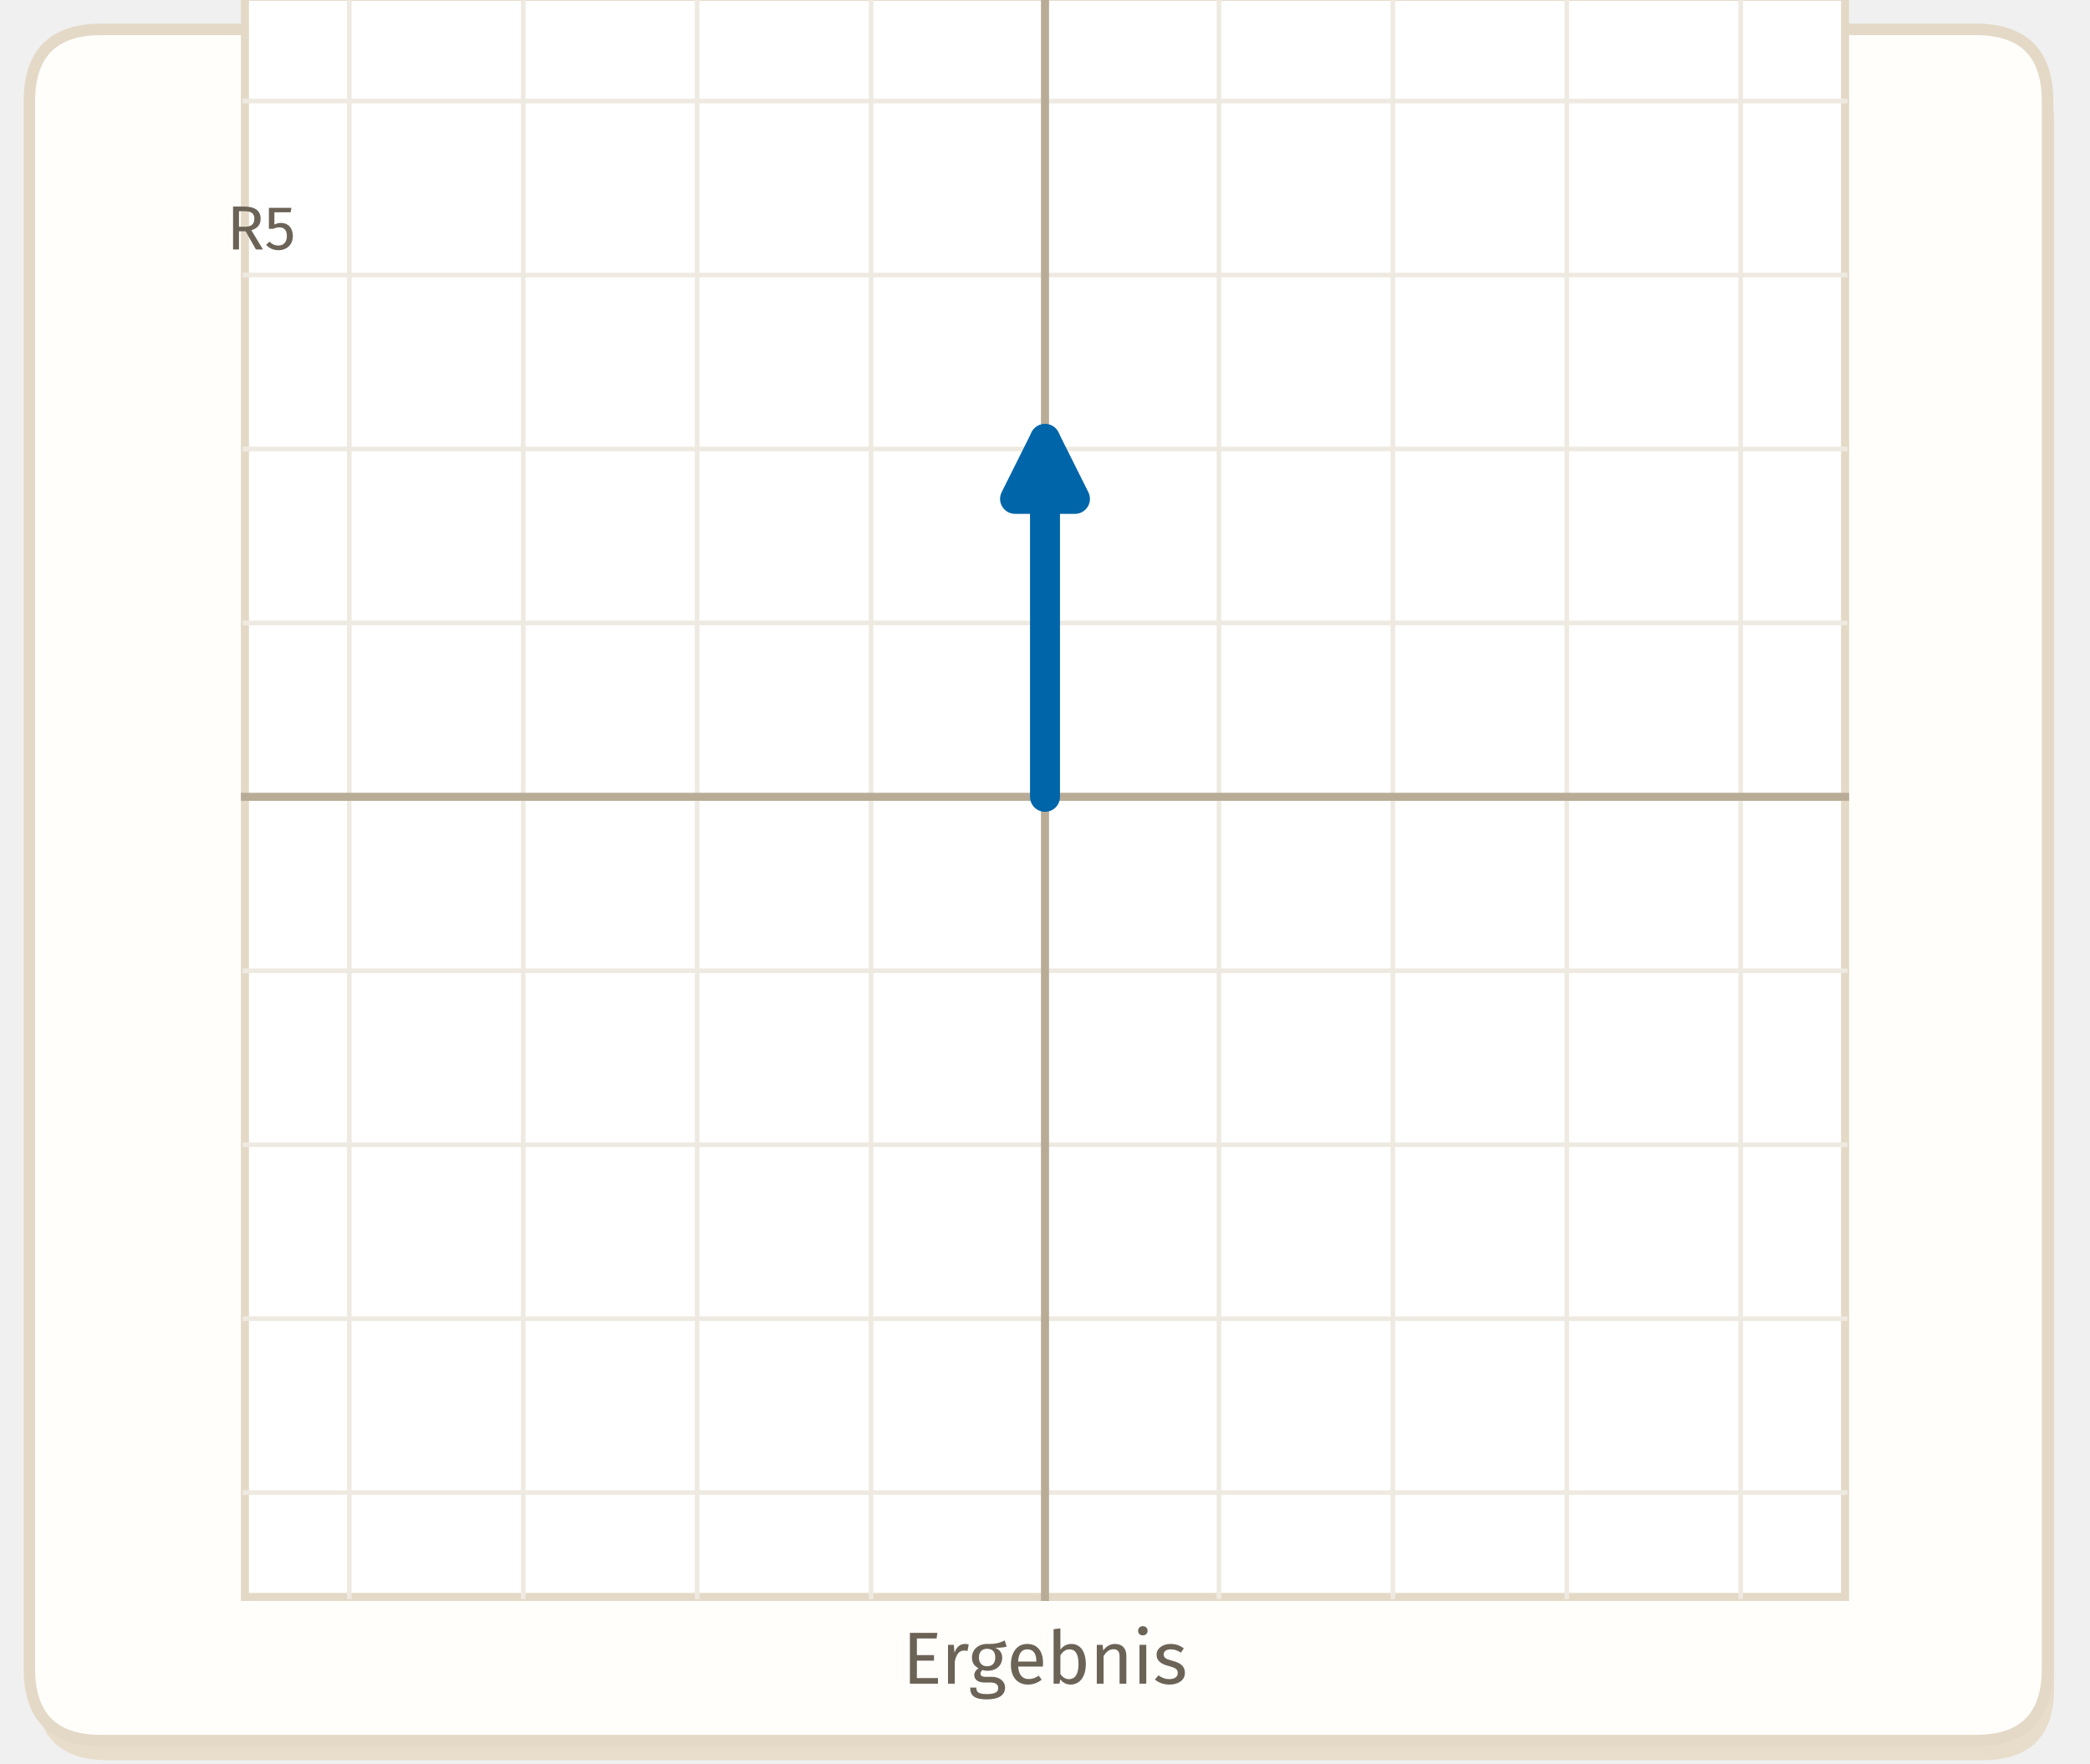
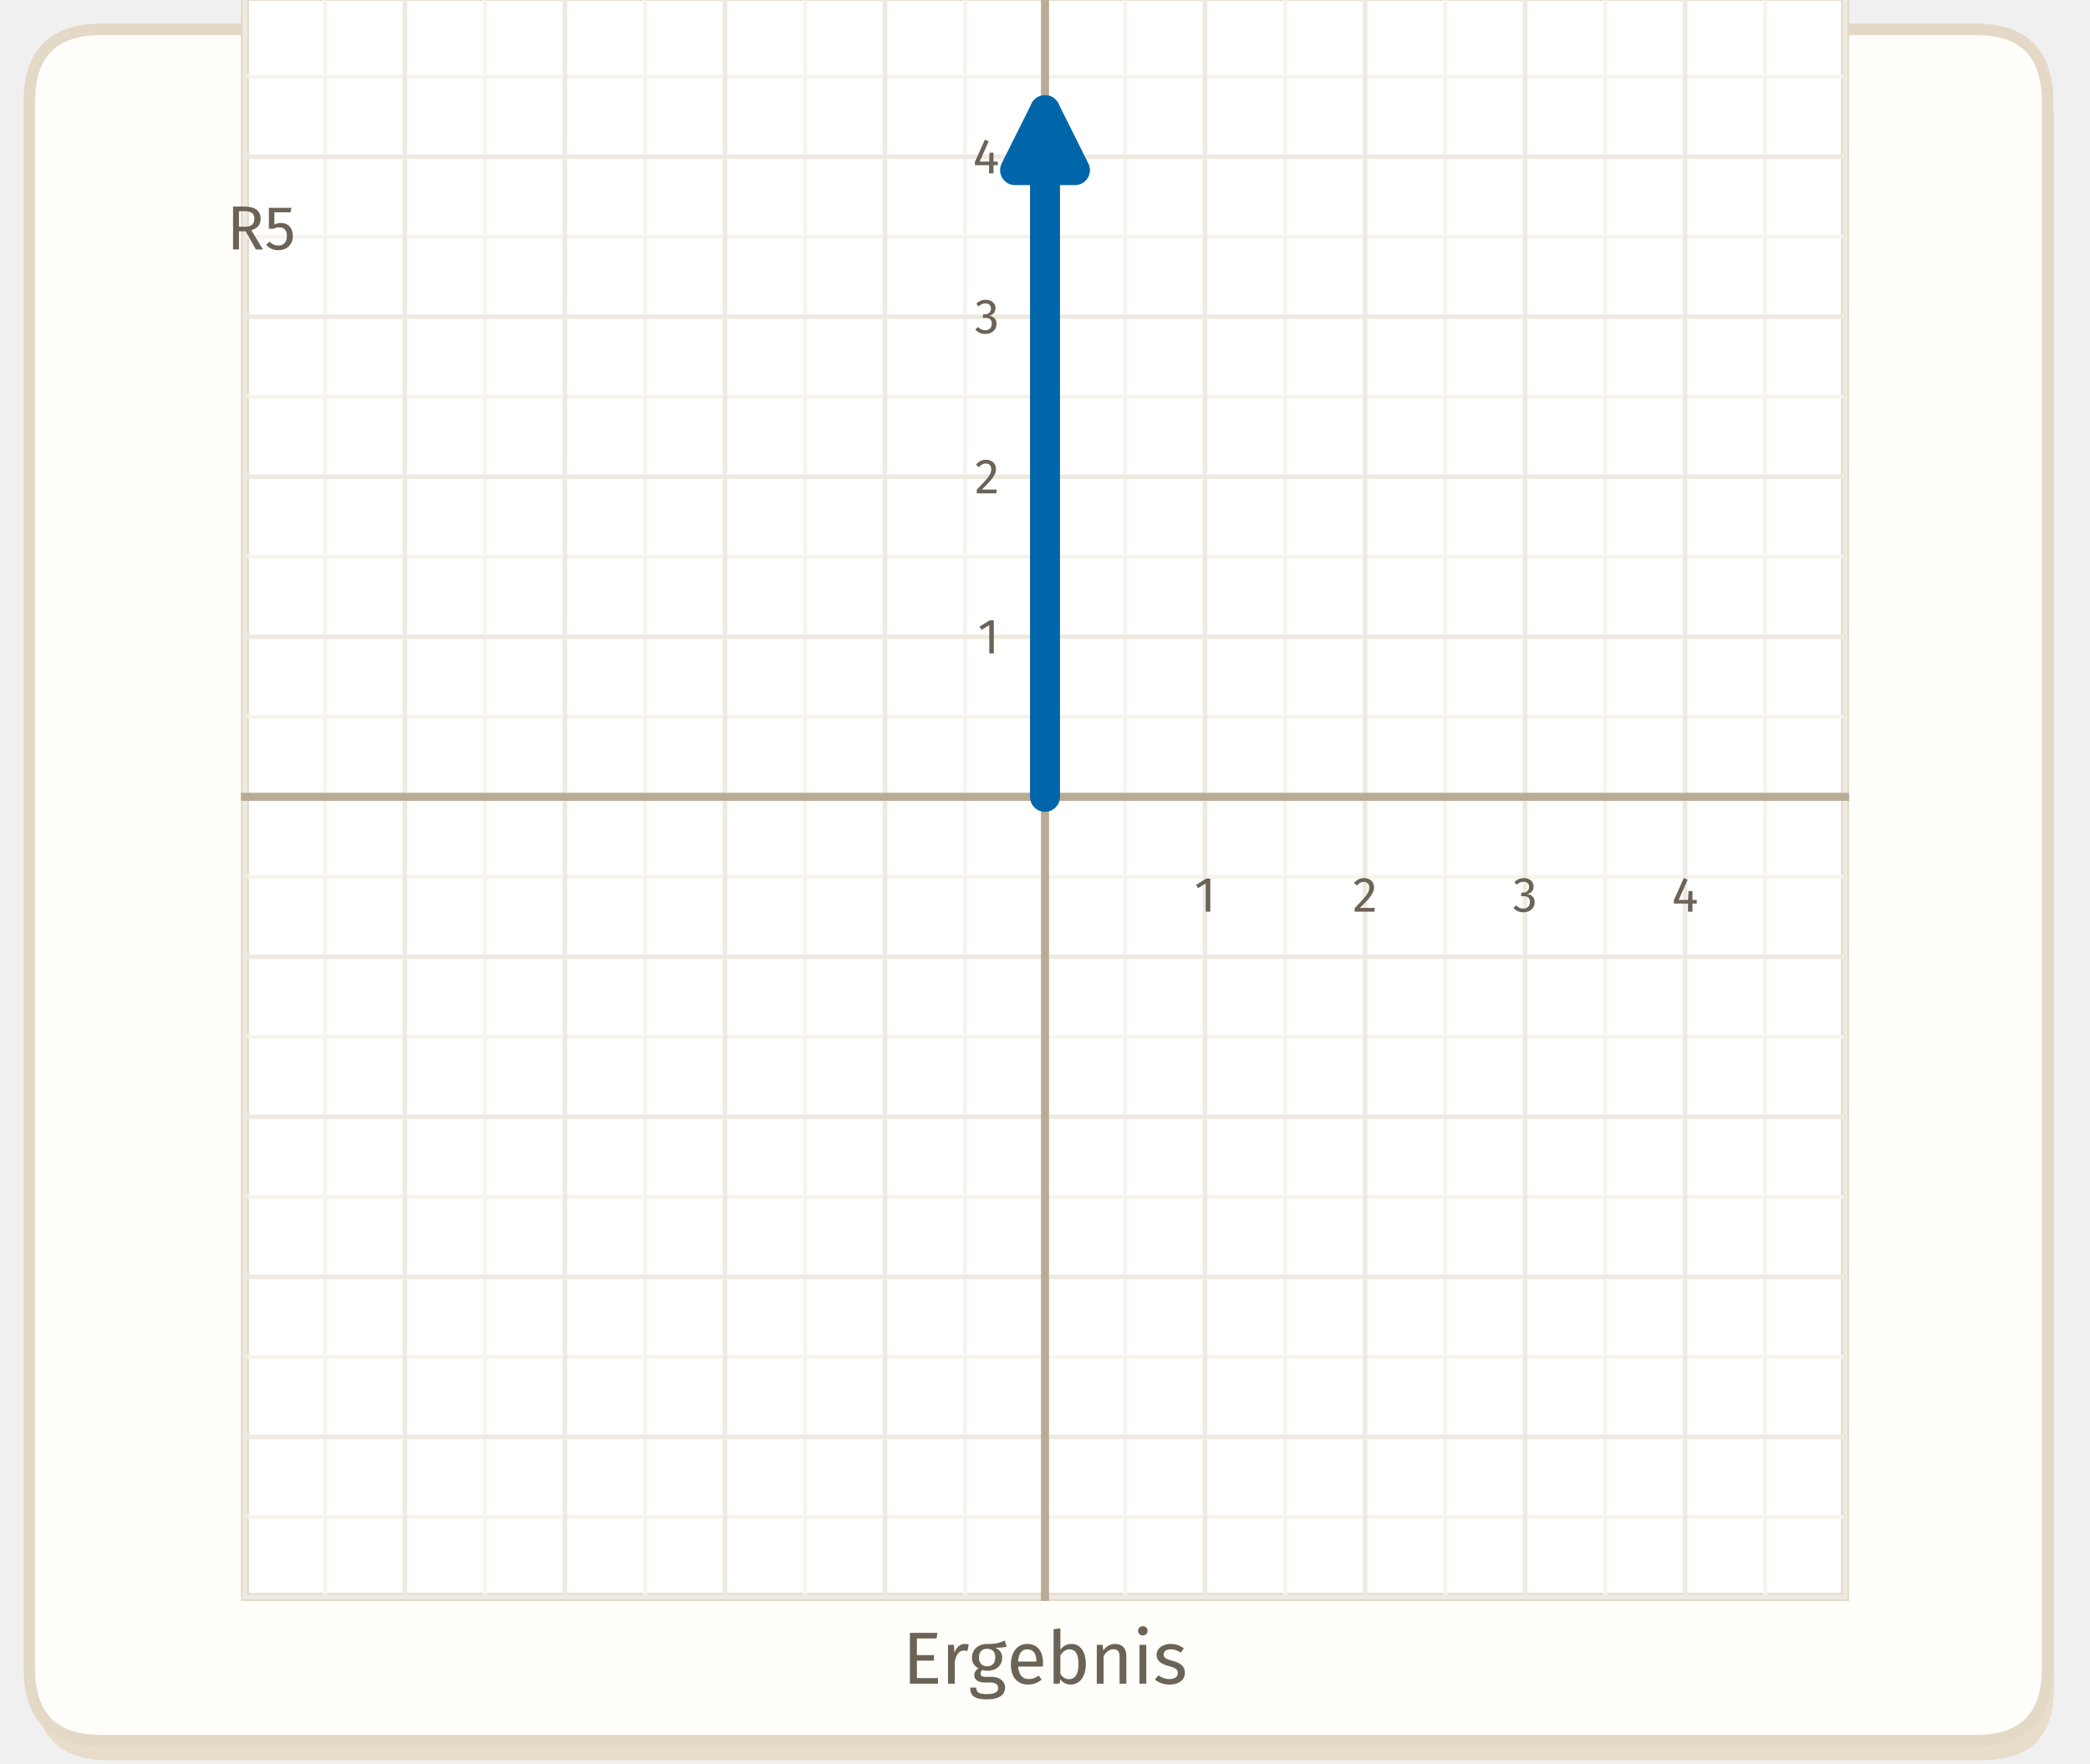
<svg xmlns="http://www.w3.org/2000/svg" xmlns:xlink="http://www.w3.org/1999/xlink" width="181.417pt" height="153.071pt" viewBox="0 0 181.417 153.071" version="1.1">
  <defs>
    <style type="text/css">*{stroke-linejoin: round; stroke-linecap: butt}</style>
  </defs>
  <g id="figure_1">
    <g id="patch_1">
      <path d="M 0 153.071  L 181.417 153.071  L 181.417 0  L 0 0  L 0 153.071  z " style="fill: none" />
    </g>
    <g id="axes_1">
      <g id="patch_2">
        <path d="M 9.354 152.787  L 172.063 152.787  Q 178.299 152.787 178.299 146.551  L 178.299 10.488  Q 178.299 4.252 172.063 4.252  L 9.354 4.252  Q 3.118 4.252 3.118 10.488  L 3.118 146.551  Q 3.118 152.787 9.354 152.787  z " clip-path="url(#p677f99e3bf)" style="fill: #e8ddcb" />
      </g>
      <g id="patch_3">
        <path d="M 8.787 151.087  L 171.496 151.087  Q 177.732 151.087 177.732 144.85  L 177.732 8.787  Q 177.732 2.551 171.496 2.551  L 8.787 2.551  Q 2.551 2.551 2.551 8.787  L 2.551 144.85  Q 2.551 151.087 8.787 151.087  z " clip-path="url(#p677f99e3bf)" style="fill: #fffefb; stroke: #e4d9c7; stroke-linejoin: miter" />
      </g>
      <g id="patch_4">
        <path d="M 21.26 138.614  L 160.157 138.614  L 160.157 -0.283  L 21.26 -0.283  z " clip-path="url(#p677f99e3bf)" style="fill: #ffffff; stroke: #e4d9c7; stroke-width: 0.7; stroke-linejoin: miter" />
      </g>
      <g id="line2d_1">
-         <path d="M 30.318 138.614  L 30.318 -0.283  " clip-path="url(#p677f99e3bf)" style="fill: none; stroke: #efeae1; stroke-width: 0.4; stroke-linecap: square" />
+         <path d="M 28.205 138.614  L 28.205 -0.283  " clip-path="url(#p677f99e3bf)" style="fill: none; stroke: #f7f4ee; stroke-width: 0.35; stroke-linecap: square" />
      </g>
      <g id="line2d_2">
-         <path d="M 21.26 129.556  L 160.157 129.556  " clip-path="url(#p677f99e3bf)" style="fill: none; stroke: #efeae1; stroke-width: 0.4; stroke-linecap: square" />
+         <path d="M 21.26 131.669  L 160.157 131.669  " clip-path="url(#p677f99e3bf)" style="fill: none; stroke: #f7f4ee; stroke-width: 0.35; stroke-linecap: square" />
      </g>
      <g id="line2d_3">
-         <path d="M 45.416 138.614  L 45.416 -0.283  " clip-path="url(#p677f99e3bf)" style="fill: none; stroke: #efeae1; stroke-width: 0.4; stroke-linecap: square" />
+         <path d="M 42.094 138.614  L 42.094 -0.283  " clip-path="url(#p677f99e3bf)" style="fill: none; stroke: #f7f4ee; stroke-width: 0.35; stroke-linecap: square" />
      </g>
      <g id="line2d_4">
-         <path d="M 21.26 114.458  L 160.157 114.458  " clip-path="url(#p677f99e3bf)" style="fill: none; stroke: #efeae1; stroke-width: 0.4; stroke-linecap: square" />
+         <path d="M 21.26 117.78  L 160.157 117.78  " clip-path="url(#p677f99e3bf)" style="fill: none; stroke: #f7f4ee; stroke-width: 0.35; stroke-linecap: square" />
      </g>
      <g id="line2d_5">
-         <path d="M 60.514 138.614  L 60.514 -0.283  " clip-path="url(#p677f99e3bf)" style="fill: none; stroke: #efeae1; stroke-width: 0.4; stroke-linecap: square" />
+         <path d="M 55.984 138.614  L 55.984 -0.283  " clip-path="url(#p677f99e3bf)" style="fill: none; stroke: #f7f4ee; stroke-width: 0.35; stroke-linecap: square" />
      </g>
      <g id="line2d_6">
-         <path d="M 21.26 99.36  L 160.157 99.36  " clip-path="url(#p677f99e3bf)" style="fill: none; stroke: #efeae1; stroke-width: 0.4; stroke-linecap: square" />
+         <path d="M 21.26 103.89  L 160.157 103.89  " clip-path="url(#p677f99e3bf)" style="fill: none; stroke: #f7f4ee; stroke-width: 0.35; stroke-linecap: square" />
      </g>
      <g id="line2d_7">
-         <path d="M 75.611 138.614  L 75.611 -0.283  " clip-path="url(#p677f99e3bf)" style="fill: none; stroke: #efeae1; stroke-width: 0.4; stroke-linecap: square" />
+         <path d="M 69.874 138.614  L 69.874 -0.283  " clip-path="url(#p677f99e3bf)" style="fill: none; stroke: #f7f4ee; stroke-width: 0.35; stroke-linecap: square" />
      </g>
      <g id="line2d_8">
-         <path d="M 21.26 84.263  L 160.157 84.263  " clip-path="url(#p677f99e3bf)" style="fill: none; stroke: #efeae1; stroke-width: 0.4; stroke-linecap: square" />
+         <path d="M 21.26 90  L 160.157 90  " clip-path="url(#p677f99e3bf)" style="fill: none; stroke: #f7f4ee; stroke-width: 0.35; stroke-linecap: square" />
      </g>
      <g id="line2d_9">
-         <path d="M 105.806 138.614  L 105.806 -0.283  " clip-path="url(#p677f99e3bf)" style="fill: none; stroke: #efeae1; stroke-width: 0.4; stroke-linecap: square" />
+         <path d="M 83.764 138.614  L 83.764 -0.283  " clip-path="url(#p677f99e3bf)" style="fill: none; stroke: #f7f4ee; stroke-width: 0.35; stroke-linecap: square" />
      </g>
      <g id="line2d_10">
-         <path d="M 21.26 54.068  L 160.157 54.068  " clip-path="url(#p677f99e3bf)" style="fill: none; stroke: #efeae1; stroke-width: 0.4; stroke-linecap: square" />
+         <path d="M 21.26 76.11  L 160.157 76.11  " clip-path="url(#p677f99e3bf)" style="fill: none; stroke: #f7f4ee; stroke-width: 0.35; stroke-linecap: square" />
      </g>
      <g id="line2d_11">
-         <path d="M 120.904 138.614  L 120.904 -0.283  " clip-path="url(#p677f99e3bf)" style="fill: none; stroke: #efeae1; stroke-width: 0.4; stroke-linecap: square" />
+         <path d="M 97.654 138.614  L 97.654 -0.283  " clip-path="url(#p677f99e3bf)" style="fill: none; stroke: #f7f4ee; stroke-width: 0.35; stroke-linecap: square" />
      </g>
      <g id="line2d_12">
-         <path d="M 21.26 38.97  L 160.157 38.97  " clip-path="url(#p677f99e3bf)" style="fill: none; stroke: #efeae1; stroke-width: 0.4; stroke-linecap: square" />
+         <path d="M 21.26 62.22  L 160.157 62.22  " clip-path="url(#p677f99e3bf)" style="fill: none; stroke: #f7f4ee; stroke-width: 0.35; stroke-linecap: square" />
      </g>
      <g id="line2d_13">
-         <path d="M 136.001 138.614  L 136.001 -0.283  " clip-path="url(#p677f99e3bf)" style="fill: none; stroke: #efeae1; stroke-width: 0.4; stroke-linecap: square" />
+         <path d="M 111.543 138.614  L 111.543 -0.283  " clip-path="url(#p677f99e3bf)" style="fill: none; stroke: #f7f4ee; stroke-width: 0.35; stroke-linecap: square" />
      </g>
      <g id="line2d_14">
-         <path d="M 21.26 23.873  L 160.157 23.873  " clip-path="url(#p677f99e3bf)" style="fill: none; stroke: #efeae1; stroke-width: 0.4; stroke-linecap: square" />
+         <path d="M 21.26 48.331  L 160.157 48.331  " clip-path="url(#p677f99e3bf)" style="fill: none; stroke: #f7f4ee; stroke-width: 0.35; stroke-linecap: square" />
      </g>
      <g id="line2d_15">
-         <path d="M 151.099 138.614  L 151.099 -0.283  " clip-path="url(#p677f99e3bf)" style="fill: none; stroke: #efeae1; stroke-width: 0.4; stroke-linecap: square" />
+         <path d="M 125.433 138.614  L 125.433 -0.283  " clip-path="url(#p677f99e3bf)" style="fill: none; stroke: #f7f4ee; stroke-width: 0.35; stroke-linecap: square" />
      </g>
      <g id="line2d_16">
-         <path d="M 21.26 8.775  L 160.157 8.775  " clip-path="url(#p677f99e3bf)" style="fill: none; stroke: #efeae1; stroke-width: 0.4; stroke-linecap: square" />
+         <path d="M 21.26 34.441  L 160.157 34.441  " clip-path="url(#p677f99e3bf)" style="fill: none; stroke: #f7f4ee; stroke-width: 0.35; stroke-linecap: square" />
      </g>
      <g id="line2d_17">
+         <path d="M 139.323 138.614  L 139.323 -0.283  " clip-path="url(#p677f99e3bf)" style="fill: none; stroke: #f7f4ee; stroke-width: 0.35; stroke-linecap: square" />
+       </g>
+       <g id="line2d_18">
+         <path d="M 21.26 20.551  L 160.157 20.551  " clip-path="url(#p677f99e3bf)" style="fill: none; stroke: #f7f4ee; stroke-width: 0.35; stroke-linecap: square" />
+       </g>
+       <g id="line2d_19">
+         <path d="M 153.213 138.614  L 153.213 -0.283  " clip-path="url(#p677f99e3bf)" style="fill: none; stroke: #f7f4ee; stroke-width: 0.35; stroke-linecap: square" />
+       </g>
+       <g id="line2d_20">
+         <path d="M 21.26 6.661  L 160.157 6.661  " clip-path="url(#p677f99e3bf)" style="fill: none; stroke: #f7f4ee; stroke-width: 0.35; stroke-linecap: square" />
+       </g>
+       <g id="line2d_21">
+         <path d="M 21.26 138.614  L 21.26 -0.283  " clip-path="url(#p677f99e3bf)" style="fill: none; stroke: #efeae1; stroke-width: 0.4; stroke-linecap: square" />
+       </g>
+       <g id="line2d_22">
+         <path d="M 21.26 138.614  L 160.157 138.614  " clip-path="url(#p677f99e3bf)" style="fill: none; stroke: #efeae1; stroke-width: 0.4; stroke-linecap: square" />
+       </g>
+       <g id="line2d_23">
+         <path d="M 35.15 138.614  L 35.15 -0.283  " clip-path="url(#p677f99e3bf)" style="fill: none; stroke: #efeae1; stroke-width: 0.4; stroke-linecap: square" />
+       </g>
+       <g id="line2d_24">
+         <path d="M 21.26 124.724  L 160.157 124.724  " clip-path="url(#p677f99e3bf)" style="fill: none; stroke: #efeae1; stroke-width: 0.4; stroke-linecap: square" />
+       </g>
+       <g id="line2d_25">
+         <path d="M 49.039 138.614  L 49.039 -0.283  " clip-path="url(#p677f99e3bf)" style="fill: none; stroke: #efeae1; stroke-width: 0.4; stroke-linecap: square" />
+       </g>
+       <g id="line2d_26">
+         <path d="M 21.26 110.835  L 160.157 110.835  " clip-path="url(#p677f99e3bf)" style="fill: none; stroke: #efeae1; stroke-width: 0.4; stroke-linecap: square" />
+       </g>
+       <g id="line2d_27">
+         <path d="M 62.929 138.614  L 62.929 -0.283  " clip-path="url(#p677f99e3bf)" style="fill: none; stroke: #efeae1; stroke-width: 0.4; stroke-linecap: square" />
+       </g>
+       <g id="line2d_28">
+         <path d="M 21.26 96.945  L 160.157 96.945  " clip-path="url(#p677f99e3bf)" style="fill: none; stroke: #efeae1; stroke-width: 0.4; stroke-linecap: square" />
+       </g>
+       <g id="line2d_29">
+         <path d="M 76.819 138.614  L 76.819 -0.283  " clip-path="url(#p677f99e3bf)" style="fill: none; stroke: #efeae1; stroke-width: 0.4; stroke-linecap: square" />
+       </g>
+       <g id="line2d_30">
+         <path d="M 21.26 83.055  L 160.157 83.055  " clip-path="url(#p677f99e3bf)" style="fill: none; stroke: #efeae1; stroke-width: 0.4; stroke-linecap: square" />
+       </g>
+       <g id="line2d_31">
+         <path d="M 104.598 138.614  L 104.598 -0.283  " clip-path="url(#p677f99e3bf)" style="fill: none; stroke: #efeae1; stroke-width: 0.4; stroke-linecap: square" />
+       </g>
+       <g id="line2d_32">
+         <path d="M 21.26 55.276  L 160.157 55.276  " clip-path="url(#p677f99e3bf)" style="fill: none; stroke: #efeae1; stroke-width: 0.4; stroke-linecap: square" />
+       </g>
+       <g id="line2d_33">
+         <path d="M 118.488 138.614  L 118.488 -0.283  " clip-path="url(#p677f99e3bf)" style="fill: none; stroke: #efeae1; stroke-width: 0.4; stroke-linecap: square" />
+       </g>
+       <g id="line2d_34">
+         <path d="M 21.26 41.386  L 160.157 41.386  " clip-path="url(#p677f99e3bf)" style="fill: none; stroke: #efeae1; stroke-width: 0.4; stroke-linecap: square" />
+       </g>
+       <g id="line2d_35">
+         <path d="M 132.378 138.614  L 132.378 -0.283  " clip-path="url(#p677f99e3bf)" style="fill: none; stroke: #efeae1; stroke-width: 0.4; stroke-linecap: square" />
+       </g>
+       <g id="line2d_36">
+         <path d="M 21.26 27.496  L 160.157 27.496  " clip-path="url(#p677f99e3bf)" style="fill: none; stroke: #efeae1; stroke-width: 0.4; stroke-linecap: square" />
+       </g>
+       <g id="line2d_37">
+         <path d="M 146.268 138.614  L 146.268 -0.283  " clip-path="url(#p677f99e3bf)" style="fill: none; stroke: #efeae1; stroke-width: 0.4; stroke-linecap: square" />
+       </g>
+       <g id="line2d_38">
+         <path d="M 21.26 13.606  L 160.157 13.606  " clip-path="url(#p677f99e3bf)" style="fill: none; stroke: #efeae1; stroke-width: 0.4; stroke-linecap: square" />
+       </g>
+       <g id="line2d_39">
+         <path d="M 160.157 138.614  L 160.157 -0.283  " clip-path="url(#p677f99e3bf)" style="fill: none; stroke: #efeae1; stroke-width: 0.4; stroke-linecap: square" />
+       </g>
+       <g id="line2d_40">
+         <path d="M 21.26 -0.283  L 160.157 -0.283  " clip-path="url(#p677f99e3bf)" style="fill: none; stroke: #efeae1; stroke-width: 0.4; stroke-linecap: square" />
+       </g>
+       <g id="line2d_41">
        <path d="M 21.26 69.165  L 160.157 69.165  " clip-path="url(#p677f99e3bf)" style="fill: none; stroke: #b9ac97; stroke-width: 0.7; stroke-linecap: square" />
      </g>
-       <g id="line2d_18">
+       <g id="line2d_42">
        <path d="M 90.709 138.614  L 90.709 -0.283  " clip-path="url(#p677f99e3bf)" style="fill: none; stroke: #b9ac97; stroke-width: 0.7; stroke-linecap: square" />
      </g>
      <g id="text_1">
        <g style="fill: #6c6357" transform="translate(78.34066 146.144) scale(0.064 -0.064)">
          <defs>
            <path id="FiraSans-Regular-45" d="M 3027 4410  L 640 4410  L 640 0  L 3078 0  L 3078 486  L 1248 486  L 1248 1997  L 2733 1997  L 2733 2483  L 1248 2483  L 1248 3923  L 2957 3923  L 3027 4410  z " transform="scale(0.015625)" />
            <path id="FiraSans-Regular-27c" d="M 2054 3450  C 1645 3450 1331 3194 1152 2688  L 1094 3373  L 589 3373  L 589 0  L 1178 0  L 1178 1926  C 1318 2573 1562 2874 1984 2874  C 2106 2874 2176 2861 2278 2835  L 2387 3411  C 2285 3437 2163 3450 2054 3450  z " transform="scale(0.015625)" />
            <path id="FiraSans-Regular-1d6" d="M 3155 3750  C 2758 3571 2451 3430 1613 3450  C 870 3450 314 2963 314 2272  C 314 1837 493 1542 883 1338  C 640 1178 512 960 512 742  C 512 403 781 102 1382 102  L 1914 102  C 2336 102 2592 -58 2592 -378  C 2592 -717 2336 -902 1606 -902  C 864 -902 691 -723 691 -339  L 160 -339  C 160 -1024 506 -1363 1606 -1363  C 2650 -1363 3187 -992 3187 -339  C 3187 198 2726 595 2035 595  L 1498 595  C 1152 595 1056 717 1056 870  C 1056 992 1126 1114 1222 1184  C 1363 1139 1498 1120 1651 1120  C 2458 1120 2938 1600 2938 2266  C 2938 2656 2739 2938 2342 3117  C 2726 3117 3046 3130 3328 3219  L 3155 3750  z M 1613 3027  C 2093 3027 2336 2771 2336 2278  C 2336 1792 2086 1510 1626 1510  C 1165 1510 915 1824 915 2272  C 915 2714 1158 3027 1613 3027  z " transform="scale(0.015625)" />
            <path id="FiraSans-Regular-1a8" d="M 3155 1786  C 3155 2816 2675 3450 1766 3450  C 896 3450 365 2701 365 1651  C 365 582 915 -77 1856 -77  C 2323 -77 2701 83 3034 346  L 2778 698  C 2483 493 2234 403 1901 403  C 1414 403 1050 704 992 1485  L 3142 1485  C 3149 1562 3155 1670 3155 1786  z M 2573 1920  L 992 1920  C 1037 2669 1331 2982 1779 2982  C 2310 2982 2573 2618 2573 1958  L 2573 1920  z " transform="scale(0.015625)" />
            <path id="FiraSans-Regular-17f" d="M 2131 3450  C 1722 3450 1408 3264 1178 2950  L 1178 4800  L 589 4730  L 589 0  L 1107 0  L 1165 371  C 1395 90 1690 -77 2061 -77  C 2880 -77 3386 634 3386 1690  C 3386 2816 2893 3450 2131 3450  z M 1920 390  C 1619 390 1350 576 1178 845  L 1178 2458  C 1350 2726 1594 2982 1965 2982  C 2438 2982 2752 2650 2752 1690  C 2752 768 2413 390 1920 390  z " transform="scale(0.015625)" />
            <path id="FiraSans-Regular-233" d="M 2176 3450  C 1734 3450 1376 3219 1146 2874  L 1094 3373  L 589 3373  L 589 0  L 1178 0  L 1178 2394  C 1402 2752 1658 2989 2035 2989  C 2362 2989 2566 2842 2566 2336  L 2566 0  L 3155 0  L 3155 2419  C 3155 3059 2797 3450 2176 3450  z " transform="scale(0.015625)" />
            <path id="FiraSans-Regular-1f6" d="M 877 4992  C 634 4992 467 4819 467 4589  C 467 4365 634 4192 877 4192  C 1126 4192 1293 4365 1293 4589  C 1293 4819 1126 4992 877 4992  z M 1178 3373  L 589 3373  L 589 0  L 1178 0  L 1178 3373  z " transform="scale(0.015625)" />
            <path id="FiraSans-Regular-28c" d="M 1523 3450  C 826 3450 307 3059 307 2522  C 307 2048 595 1734 1325 1542  C 1978 1370 2144 1242 2144 909  C 2144 589 1862 397 1421 397  C 1056 397 742 518 474 723  L 160 365  C 454 109 864 -77 1434 -77  C 2118 -77 2765 243 2765 947  C 2765 1536 2355 1818 1645 1997  C 1101 2138 922 2266 922 2541  C 922 2810 1158 2982 1542 2982  C 1856 2982 2118 2886 2419 2694  L 2669 3066  C 2349 3309 1997 3450 1523 3450  z " transform="scale(0.015625)" />
          </defs>
          <use xlink:href="#FiraSans-Regular-45" />
          <use xlink:href="#FiraSans-Regular-27c" transform="translate(52.5 0)" />
          <use xlink:href="#FiraSans-Regular-1d6" transform="translate(89.29688 0)" />
          <use xlink:href="#FiraSans-Regular-1a8" transform="translate(141.2969 0)" />
          <use xlink:href="#FiraSans-Regular-17f" transform="translate(195.7031 0)" />
          <use xlink:href="#FiraSans-Regular-233" transform="translate(254.2969 0)" />
          <use xlink:href="#FiraSans-Regular-1f6" transform="translate(312.2031 0)" />
          <use xlink:href="#FiraSans-Regular-28c" transform="translate(339.7969 0)" />
        </g>
      </g>
      <g id="patch_5">
-         <path d="M 90.709 69.165  Q 90.709 52.181 90.709 38.103  " style="fill: none; stroke: #0065a9; stroke-width: 2.6; stroke-linecap: round" />
-         <path d="M 88.109 43.303  L 90.709 38.103  L 93.309 43.303  z " style="fill: #0065a9; stroke: #0065a9; stroke-width: 2.6; stroke-linecap: round" />
+         <path d="M 90.709 69.165  Q 90.709 37.913 90.709 9.568  " style="fill: none; stroke: #0065a9; stroke-width: 2.6; stroke-linecap: round" />
+         <path d="M 88.109 14.768  L 90.709 9.568  L 93.309 14.768  z " style="fill: #0065a9; stroke: #0065a9; stroke-width: 2.6; stroke-linecap: round" />
      </g>
      <g id="text_2">
+         <g style="fill: #6c6357" transform="translate(103.6675 79.13861) scale(0.043 -0.043)">
+           <defs>
+             <path id="FiraSans-Regular-879" d="M 2067 4282  L 1549 4282  L 224 3462  L 480 3046  L 1478 3654  L 1478 0  L 2067 0  L 2067 4282  z " transform="scale(0.015625)" />
+           </defs>
+           <use xlink:href="#FiraSans-Regular-879" />
+         </g>
+       </g>
+       <g id="text_3">
+         <g style="fill: #6c6357" transform="translate(84.87839 56.71609) scale(0.043 -0.043)">
+           <use xlink:href="#FiraSans-Regular-879" />
+         </g>
+       </g>
+       <g id="text_4">
+         <g style="fill: #6c6357" transform="translate(117.4239 79.13861) scale(0.043 -0.043)">
+           <defs>
+             <path id="FiraSans-Regular-87d" d="M 1459 4346  C 922 4346 506 4128 160 3699  L 544 3392  C 832 3718 1069 3859 1427 3859  C 1843 3859 2131 3597 2131 3149  C 2131 2451 1760 2042 250 467  L 250 0  L 2778 0  L 2848 493  L 922 493  C 2234 1805 2746 2374 2746 3174  C 2746 3840 2246 4346 1459 4346  z " transform="scale(0.015625)" />
+           </defs>
+           <use xlink:href="#FiraSans-Regular-87d" />
+         </g>
+       </g>
+       <g id="text_5">
+         <g style="fill: #6c6357" transform="translate(84.61166 42.82633) scale(0.043 -0.043)">
+           <use xlink:href="#FiraSans-Regular-87d" />
+         </g>
+       </g>
+       <g id="text_6">
+         <g style="fill: #6c6357" transform="translate(131.305 79.13861) scale(0.043 -0.043)">
+           <defs>
+             <path id="FiraSans-Regular-881" d="M 1440 4346  C 979 4346 582 4179 218 3840  L 525 3488  C 813 3757 1069 3872 1408 3872  C 1837 3872 2118 3622 2118 3219  C 2118 2720 1766 2464 1344 2464  L 1126 2464  L 1056 2010  L 1376 2010  C 1894 2010 2227 1830 2227 1242  C 2227 736 1901 403 1363 403  C 1018 403 730 531 448 826  L 96 499  C 422 109 870 -77 1382 -77  C 2272 -77 2842 486 2842 1235  C 2842 1882 2413 2221 1875 2272  C 2355 2387 2707 2714 2707 3258  C 2707 3834 2259 4346 1440 4346  z " transform="scale(0.015625)" />
+           </defs>
+           <use xlink:href="#FiraSans-Regular-881" />
+         </g>
+       </g>
+       <g id="text_7">
+         <g style="fill: #6c6357" transform="translate(84.59419 28.93656) scale(0.043 -0.043)">
+           <use xlink:href="#FiraSans-Regular-881" />
+         </g>
+       </g>
+       <g id="text_8">
+         <g style="fill: #6c6357" transform="translate(145.1238 79.13861) scale(0.043 -0.043)">
+           <defs>
+             <path id="FiraSans-Regular-885" d="M 3213 1523  L 2656 1523  L 2656 2675  L 2144 2675  L 2093 1523  L 877 1523  L 2035 4141  L 1542 4346  L 256 1478  L 256 1056  L 2086 1056  L 2086 0  L 2656 0  L 2656 1056  L 3213 1056  L 3213 1523  z " transform="scale(0.015625)" />
+           </defs>
+           <use xlink:href="#FiraSans-Regular-885" />
+         </g>
+       </g>
+       <g id="text_9">
+         <g style="fill: #6c6357" transform="translate(84.45242 15.0468) scale(0.043 -0.043)">
+           <use xlink:href="#FiraSans-Regular-885" />
+         </g>
+       </g>
+       <g id="text_10">
        <g style="fill: #6c6357" transform="translate(19.69113 21.65152) scale(0.054 -0.054)">
          <defs>
            <path id="FiraSans-Regular-e9" d="M 2989 0  L 3712 0  L 2522 1978  C 3155 2170 3475 2541 3475 3162  C 3475 3987 2899 4410 1798 4410  L 640 4410  L 640 0  L 1248 0  L 1248 1869  L 1933 1869  L 2989 0  z M 1248 2336  L 1248 3936  L 1792 3936  C 2515 3936 2829 3712 2829 3162  C 2829 2566 2477 2336 1862 2336  L 1248 2336  z " transform="scale(0.015625)" />
            <path id="FiraSans-Regular-889" d="M 2771 4282  L 454 4282  L 454 2125  L 915 2125  C 1120 2221 1293 2272 1523 2272  C 1965 2272 2304 2042 2304 1382  C 2304 755 1965 403 1427 403  C 1056 403 781 538 512 806  L 166 467  C 499 128 890 -77 1434 -77  C 2323 -77 2918 518 2918 1370  C 2918 2221 2426 2726 1702 2726  C 1472 2726 1242 2675 1018 2560  L 1018 3821  L 2688 3821  L 2771 4282  z " transform="scale(0.015625)" />
          </defs>
          <use xlink:href="#FiraSans-Regular-e9" />
          <use xlink:href="#FiraSans-Regular-889" transform="translate(60.5 0)" />
        </g>
      </g>
    </g>
  </g>
  <defs>
    <clipPath id="p677f99e3bf">
      <rect x="0" y="0" width="181.417" height="153.071" />
    </clipPath>
  </defs>
</svg>
